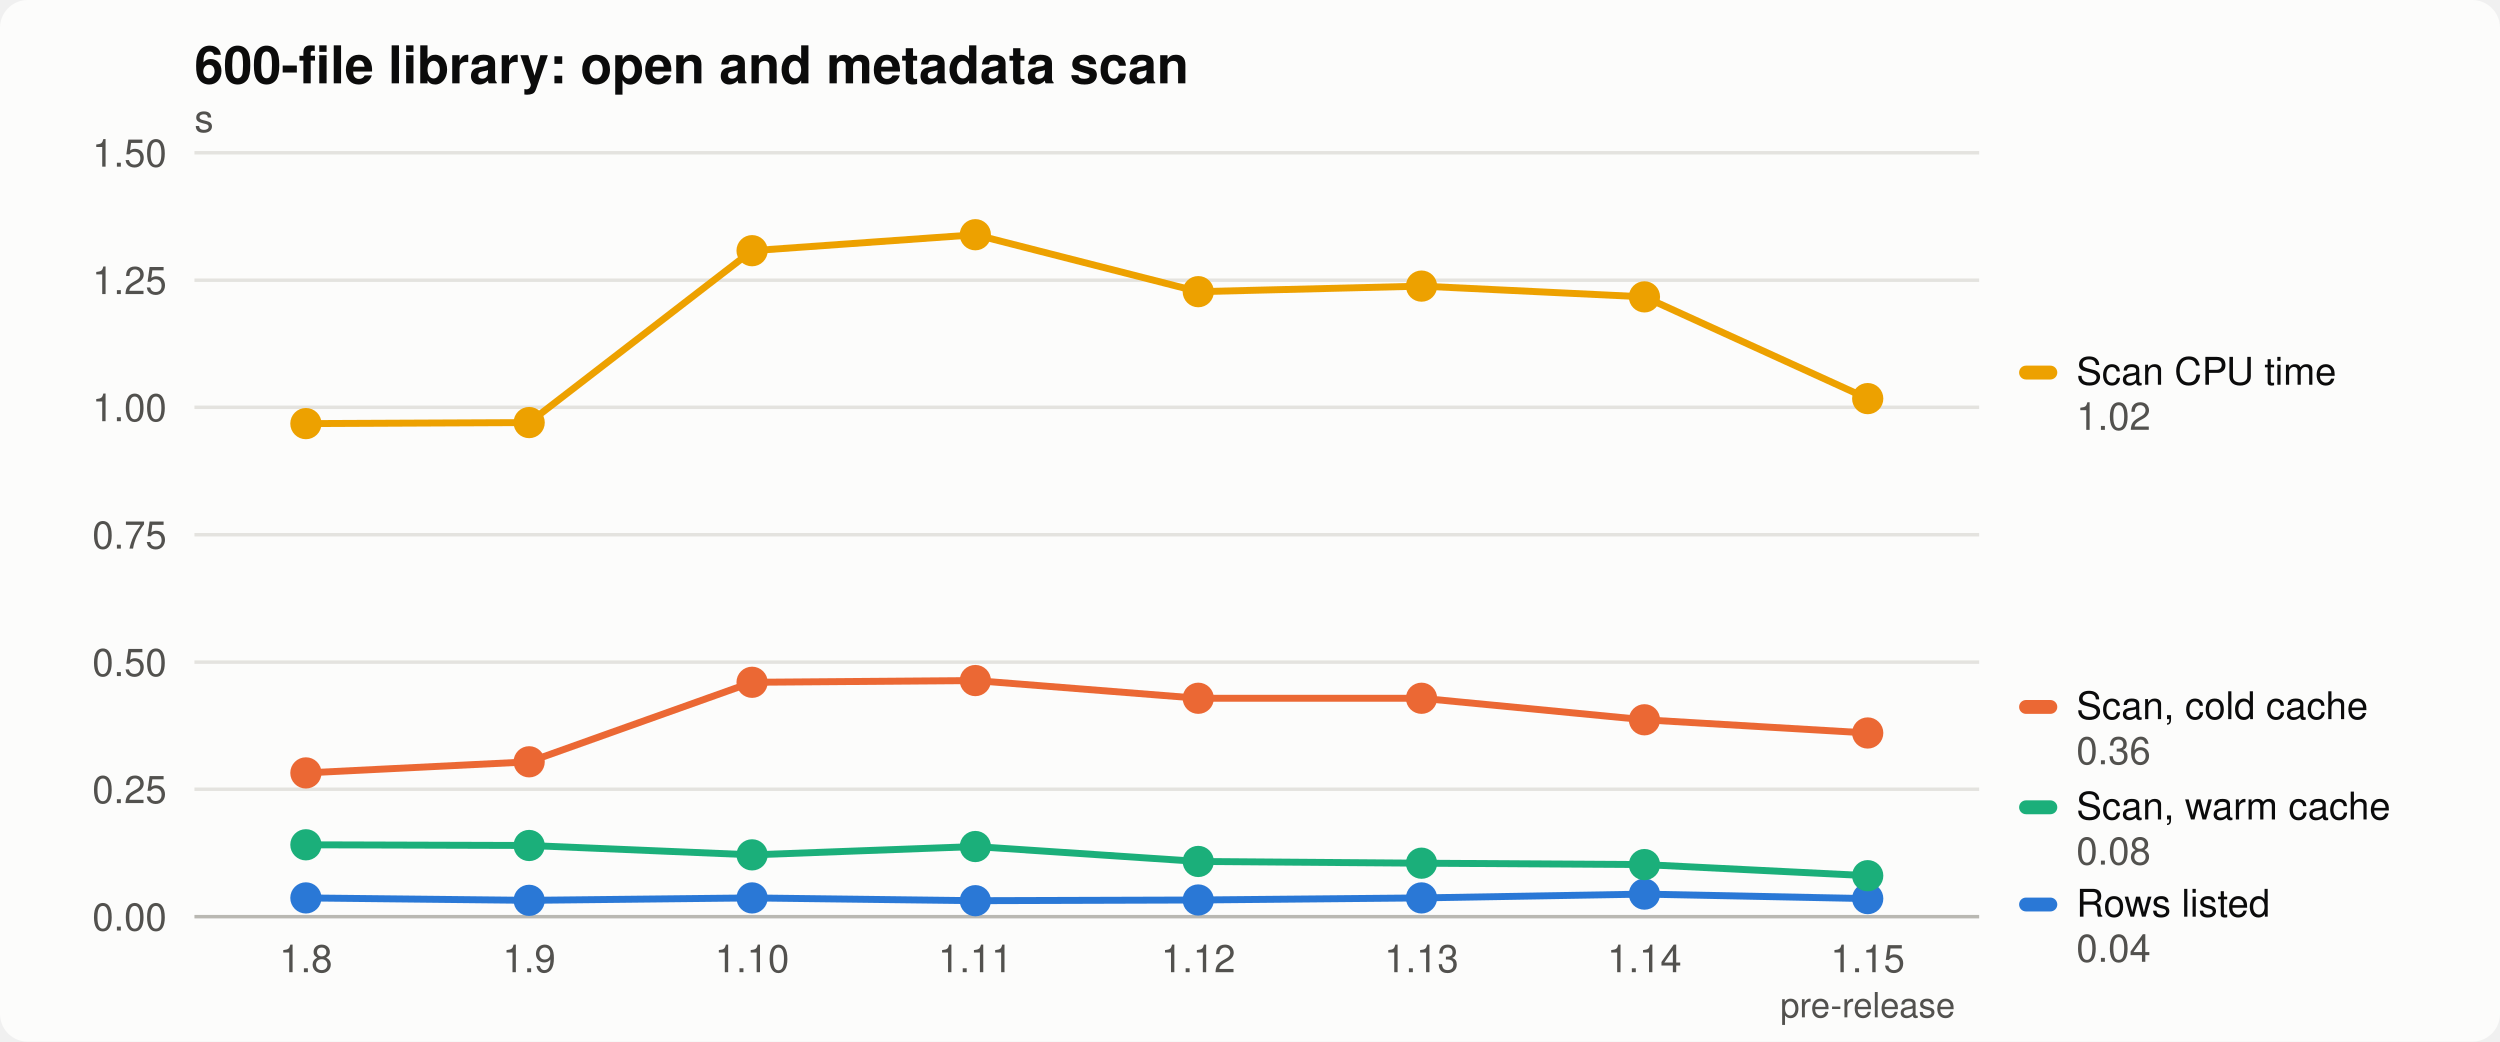
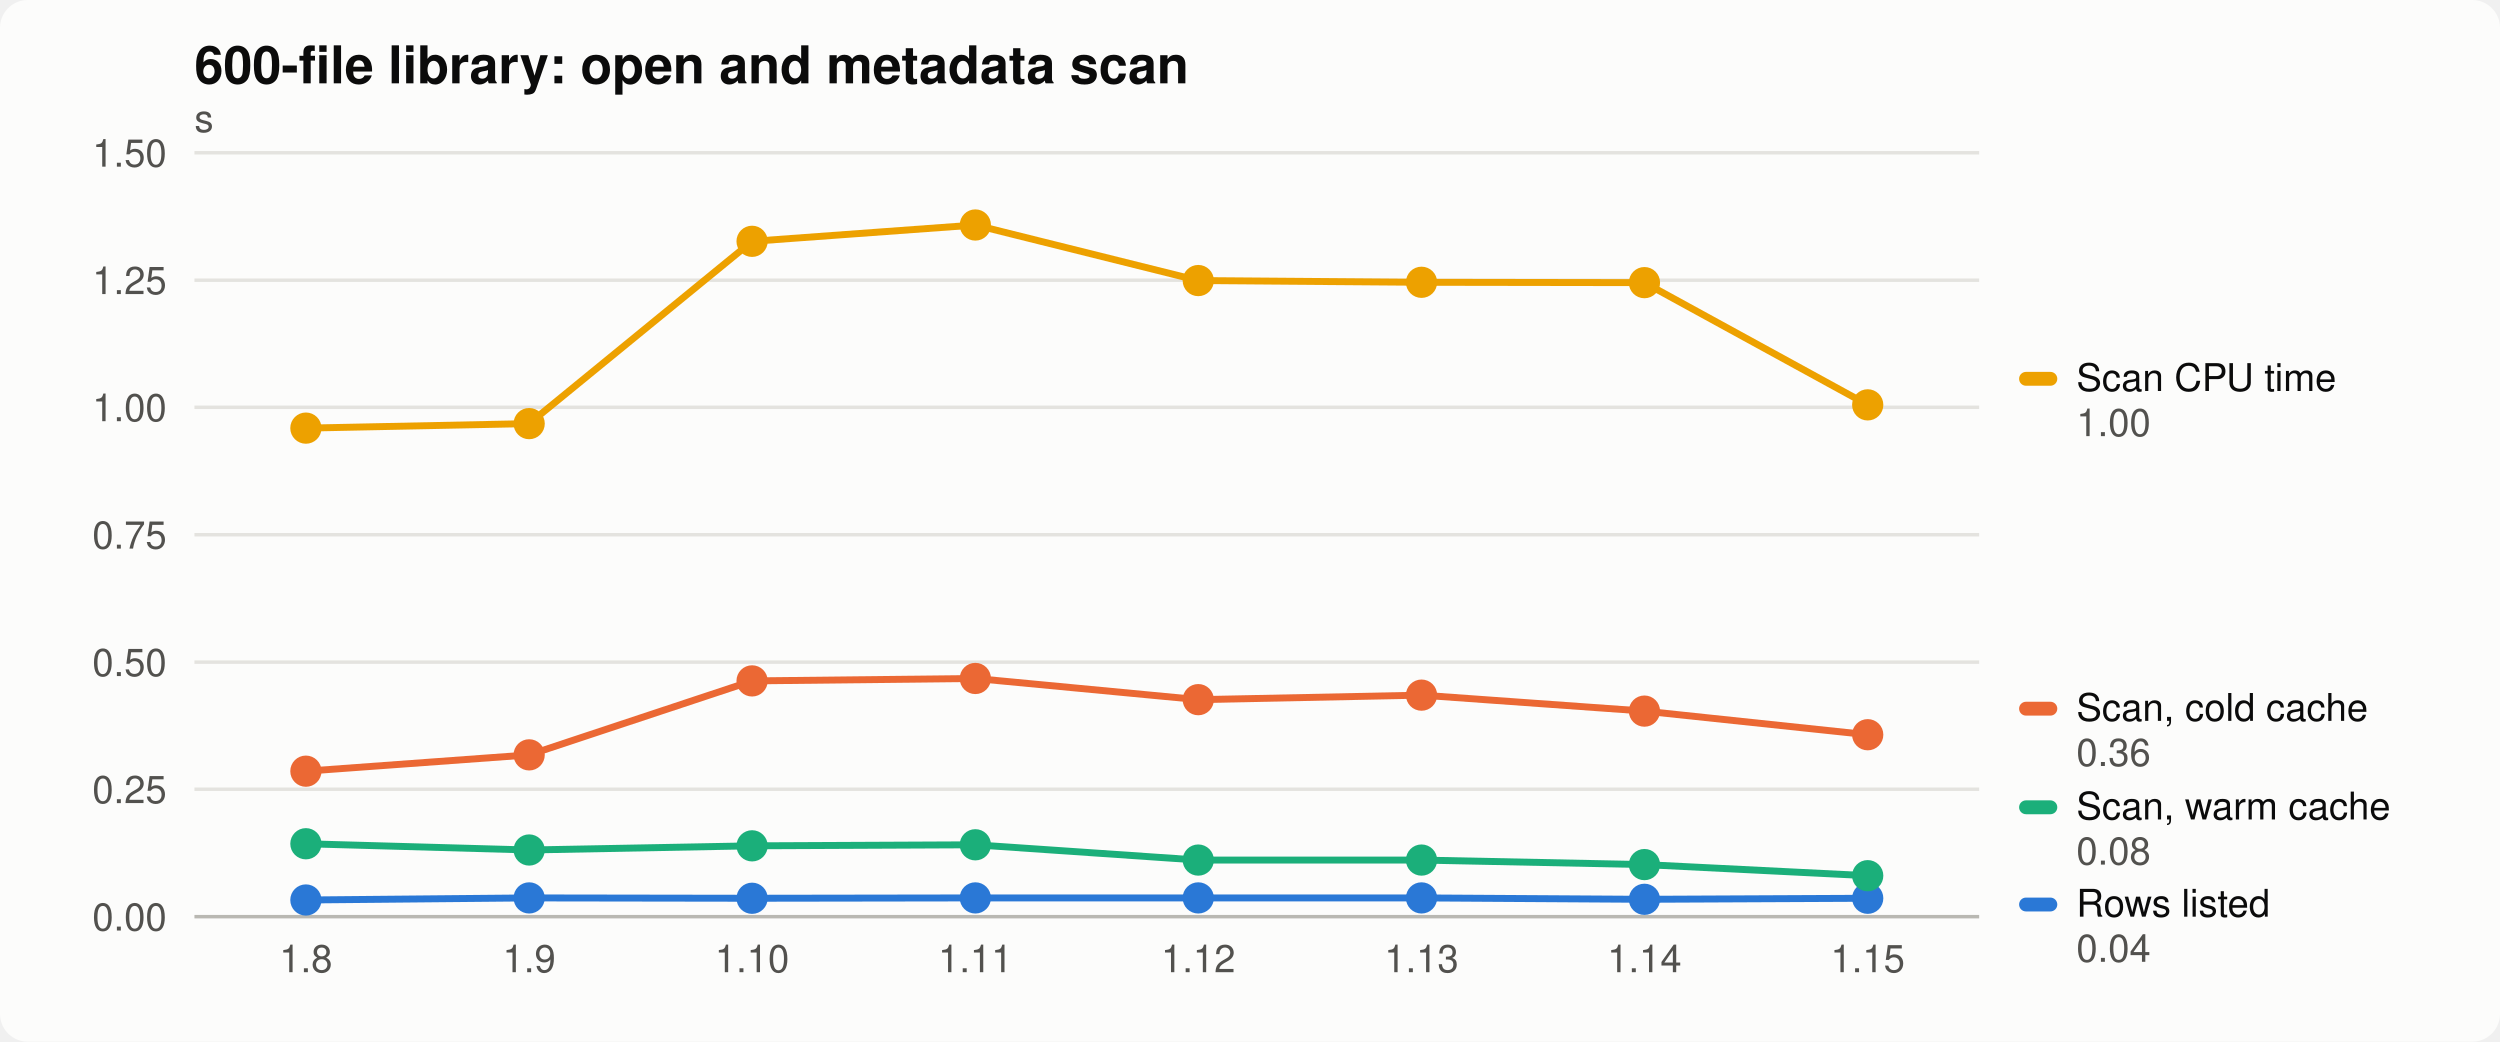
<svg xmlns="http://www.w3.org/2000/svg" viewBox="0 0 720 300" width="720" height="300" font-family="-apple-system,BlinkMacSystemFont,Segoe UI,Helvetica,Arial,sans-serif" role="img" aria-label="600-file library: open and metadata scan">
  <style>.bg{fill:#fcfcfb}.t{fill:#0b0b0b}.m{fill:#52514e}.g{stroke:#e4e3df}.a{stroke:#b9b8b2}.s0{stroke:#2a78d6;fill:#2a78d6}.s1{stroke:#eb6834;fill:#eb6834}.s2{stroke:#1baf7a;fill:#1baf7a}.s3{stroke:#eda100;fill:#eda100}@media (prefers-color-scheme:dark){.bg{fill:#1a1a19}.t{fill:#ffffff}.m{fill:#c3c2b7}.g{stroke:#2f2f2d}.a{stroke:#555550}.s0{stroke:#3987e5;fill:#3987e5}.s1{stroke:#d95926;fill:#d95926}.s2{stroke:#199e70;fill:#199e70}.s3{stroke:#c98500;fill:#c98500}}.l{fill:none;stroke-width:2;stroke-linejoin:round;stroke-linecap:round}</style>
  <rect class="bg" width="720" height="300" rx="8" />
  <text class="t" x="56" y="24" font-size="15" font-weight="600">600-file library: open and metadata scan</text>
  <text class="m" x="56" y="38" font-size="11">s</text>
  <line class="a" x1="56" x2="570" y1="264.0" y2="264.0" />
  <text class="m" x="48" y="268.0" font-size="11" text-anchor="end">0.00</text>
  <line class="g" x1="56" x2="570" y1="227.3" y2="227.3" />
  <text class="m" x="48" y="231.3" font-size="11" text-anchor="end">0.25</text>
  <line class="g" x1="56" x2="570" y1="190.7" y2="190.7" />
  <text class="m" x="48" y="194.7" font-size="11" text-anchor="end">0.50</text>
  <line class="g" x1="56" x2="570" y1="154.0" y2="154.0" />
  <text class="m" x="48" y="158.0" font-size="11" text-anchor="end">0.75</text>
  <line class="g" x1="56" x2="570" y1="117.3" y2="117.3" />
  <text class="m" x="48" y="121.3" font-size="11" text-anchor="end">1.00</text>
  <line class="g" x1="56" x2="570" y1="80.7" y2="80.7" />
  <text class="m" x="48" y="84.7" font-size="11" text-anchor="end">1.25</text>
  <line class="g" x1="56" x2="570" y1="44.0" y2="44.0" />
  <text class="m" x="48" y="48.0" font-size="11" text-anchor="end">1.50</text>
  <text class="m" x="88.1" y="280" font-size="11" text-anchor="middle">1.8</text>
  <text class="m" x="152.4" y="280" font-size="11" text-anchor="middle">1.9</text>
  <text class="m" x="216.6" y="280" font-size="11" text-anchor="middle">1.10</text>
  <text class="m" x="280.9" y="280" font-size="11" text-anchor="middle">1.11</text>
  <text class="m" x="345.1" y="280" font-size="11" text-anchor="middle">1.12</text>
  <text class="m" x="409.4" y="280" font-size="11" text-anchor="middle">1.13</text>
  <text class="m" x="473.6" y="280" font-size="11" text-anchor="middle">1.14</text>
  <text class="m" x="537.9" y="280" font-size="11" text-anchor="middle">1.15</text>
-   <text class="m" x="537.9" y="293" font-size="10" text-anchor="middle">pre-release</text>
-   <path class="l s0" d="M88.1,258.6 L152.4,259.3 L216.6,258.6 L280.9,259.4 L345.1,259.2 L409.4,258.6 L473.6,257.5 L537.9,258.8" />
-   <circle class="s0" cx="88.1" cy="258.6" r="4" stroke="none" />
-   <circle class="s0" cx="152.4" cy="259.3" r="4" stroke="none" />
-   <circle class="s0" cx="216.6" cy="258.6" r="4" stroke="none" />
-   <circle class="s0" cx="280.9" cy="259.4" r="4" stroke="none" />
-   <circle class="s0" cx="345.1" cy="259.2" r="4" stroke="none" />
+   <path class="l s0" d="M88.1,259.2 L152.4,258.6 L216.6,258.7 L280.9,258.6 L345.1,258.6 L409.4,258.6 L473.6,259.0 L537.9,258.7" />
+   <circle class="s0" cx="88.1" cy="259.2" r="4" stroke="none" />
+   <circle class="s0" cx="152.4" cy="258.6" r="4" stroke="none" />
+   <circle class="s0" cx="216.6" cy="258.7" r="4" stroke="none" />
+   <circle class="s0" cx="280.9" cy="258.6" r="4" stroke="none" />
+   <circle class="s0" cx="345.1" cy="258.6" r="4" stroke="none" />
  <circle class="s0" cx="409.4" cy="258.6" r="4" stroke="none" />
-   <circle class="s0" cx="473.6" cy="257.5" r="4" stroke="none" />
-   <circle class="s0" cx="537.9" cy="258.8" r="4" stroke="none" />
-   <path class="l s1" d="M88.1,222.6 L152.4,219.4 L216.6,196.5 L280.9,196.0 L345.1,201.1 L409.4,201.1 L473.6,207.3 L537.9,211.1" />
-   <circle class="s1" cx="88.1" cy="222.6" r="4" stroke="none" />
-   <circle class="s1" cx="152.4" cy="219.4" r="4" stroke="none" />
-   <circle class="s1" cx="216.6" cy="196.5" r="4" stroke="none" />
-   <circle class="s1" cx="280.9" cy="196.0" r="4" stroke="none" />
-   <circle class="s1" cx="345.1" cy="201.1" r="4" stroke="none" />
-   <circle class="s1" cx="409.4" cy="201.1" r="4" stroke="none" />
-   <circle class="s1" cx="473.6" cy="207.3" r="4" stroke="none" />
-   <circle class="s1" cx="537.9" cy="211.1" r="4" stroke="none" />
-   <path class="l s2" d="M88.1,243.3 L152.4,243.5 L216.6,246.2 L280.9,243.8 L345.1,248.1 L409.4,248.6 L473.6,249.0 L537.9,252.2" />
-   <circle class="s2" cx="88.1" cy="243.3" r="4" stroke="none" />
-   <circle class="s2" cx="152.4" cy="243.5" r="4" stroke="none" />
-   <circle class="s2" cx="216.6" cy="246.2" r="4" stroke="none" />
-   <circle class="s2" cx="280.9" cy="243.8" r="4" stroke="none" />
-   <circle class="s2" cx="345.1" cy="248.1" r="4" stroke="none" />
-   <circle class="s2" cx="409.4" cy="248.6" r="4" stroke="none" />
+   <circle class="s0" cx="473.6" cy="259.0" r="4" stroke="none" />
+   <circle class="s0" cx="537.9" cy="258.7" r="4" stroke="none" />
+   <path class="l s1" d="M88.1,222.1 L152.4,217.4 L216.6,196.1 L280.9,195.4 L345.1,201.5 L409.4,200.2 L473.6,204.8 L537.9,211.6" />
+   <circle class="s1" cx="88.1" cy="222.1" r="4" stroke="none" />
+   <circle class="s1" cx="152.4" cy="217.4" r="4" stroke="none" />
+   <circle class="s1" cx="216.6" cy="196.1" r="4" stroke="none" />
+   <circle class="s1" cx="280.9" cy="195.4" r="4" stroke="none" />
+   <circle class="s1" cx="345.1" cy="201.5" r="4" stroke="none" />
+   <circle class="s1" cx="409.4" cy="200.2" r="4" stroke="none" />
+   <circle class="s1" cx="473.6" cy="204.8" r="4" stroke="none" />
+   <circle class="s1" cx="537.9" cy="211.6" r="4" stroke="none" />
+   <path class="l s2" d="M88.1,243.0 L152.4,244.8 L216.6,243.6 L280.9,243.3 L345.1,247.7 L409.4,247.7 L473.6,249.0 L537.9,252.2" />
+   <circle class="s2" cx="88.1" cy="243.0" r="4" stroke="none" />
+   <circle class="s2" cx="152.4" cy="244.8" r="4" stroke="none" />
+   <circle class="s2" cx="216.6" cy="243.6" r="4" stroke="none" />
+   <circle class="s2" cx="280.9" cy="243.3" r="4" stroke="none" />
+   <circle class="s2" cx="345.1" cy="247.7" r="4" stroke="none" />
+   <circle class="s2" cx="409.4" cy="247.7" r="4" stroke="none" />
  <circle class="s2" cx="473.6" cy="249.0" r="4" stroke="none" />
  <circle class="s2" cx="537.9" cy="252.2" r="4" stroke="none" />
-   <path class="l s3" d="M88.1,122.0 L152.4,121.7 L216.6,72.2 L280.9,67.6 L345.1,84.0 L409.4,82.4 L473.6,85.5 L537.9,114.8" />
-   <circle class="s3" cx="88.1" cy="122.0" r="4" stroke="none" />
-   <circle class="s3" cx="152.4" cy="121.7" r="4" stroke="none" />
-   <circle class="s3" cx="216.6" cy="72.2" r="4" stroke="none" />
-   <circle class="s3" cx="280.9" cy="67.6" r="4" stroke="none" />
-   <circle class="s3" cx="345.1" cy="84.0" r="4" stroke="none" />
-   <circle class="s3" cx="409.4" cy="82.4" r="4" stroke="none" />
-   <circle class="s3" cx="473.6" cy="85.5" r="4" stroke="none" />
-   <circle class="s3" cx="537.9" cy="114.8" r="4" stroke="none" />
-   <rect class="s3" x="582" y="105.8" width="10" height="3" rx="1.5" stroke="none" />
-   <text class="t" x="598" y="110.8" font-size="11">Scan CPU time</text>
-   <text class="m" x="598" y="123.8" font-size="11">1.02</text>
-   <rect class="s1" x="582" y="202.1" width="10" height="3" rx="1.5" stroke="none" />
-   <text class="t" x="598" y="207.1" font-size="11">Scan, cold cache</text>
-   <text class="m" x="598" y="220.1" font-size="11">0.36</text>
+   <path class="l s3" d="M88.1,123.3 L152.4,122.0 L216.6,69.5 L280.9,64.8 L345.1,80.8 L409.4,81.3 L473.6,81.4 L537.9,116.6" />
+   <circle class="s3" cx="88.1" cy="123.3" r="4" stroke="none" />
+   <circle class="s3" cx="152.4" cy="122.0" r="4" stroke="none" />
+   <circle class="s3" cx="216.6" cy="69.5" r="4" stroke="none" />
+   <circle class="s3" cx="280.9" cy="64.8" r="4" stroke="none" />
+   <circle class="s3" cx="345.1" cy="80.8" r="4" stroke="none" />
+   <circle class="s3" cx="409.4" cy="81.3" r="4" stroke="none" />
+   <circle class="s3" cx="473.6" cy="81.4" r="4" stroke="none" />
+   <circle class="s3" cx="537.9" cy="116.6" r="4" stroke="none" />
+   <rect class="s3" x="582" y="107.6" width="10" height="3" rx="1.5" stroke="none" />
+   <text class="t" x="598" y="112.6" font-size="11">Scan CPU time</text>
+   <text class="m" x="598" y="125.6" font-size="11">1.00</text>
+   <rect class="s1" x="582" y="202.6" width="10" height="3" rx="1.5" stroke="none" />
+   <text class="t" x="598" y="207.6" font-size="11">Scan, cold cache</text>
+   <text class="m" x="598" y="220.6" font-size="11">0.36</text>
  <rect class="s2" x="582" y="231.0" width="10" height="3" rx="1.5" stroke="none" />
  <text class="t" x="598" y="236.0" font-size="11">Scan, warm cache</text>
  <text class="m" x="598" y="249.0" font-size="11">0.08</text>
  <rect class="s0" x="582" y="259.0" width="10" height="3" rx="1.5" stroke="none" />
  <text class="t" x="598" y="264.0" font-size="11">Rows listed</text>
  <text class="m" x="598" y="277.0" font-size="11">0.04</text>
</svg>
